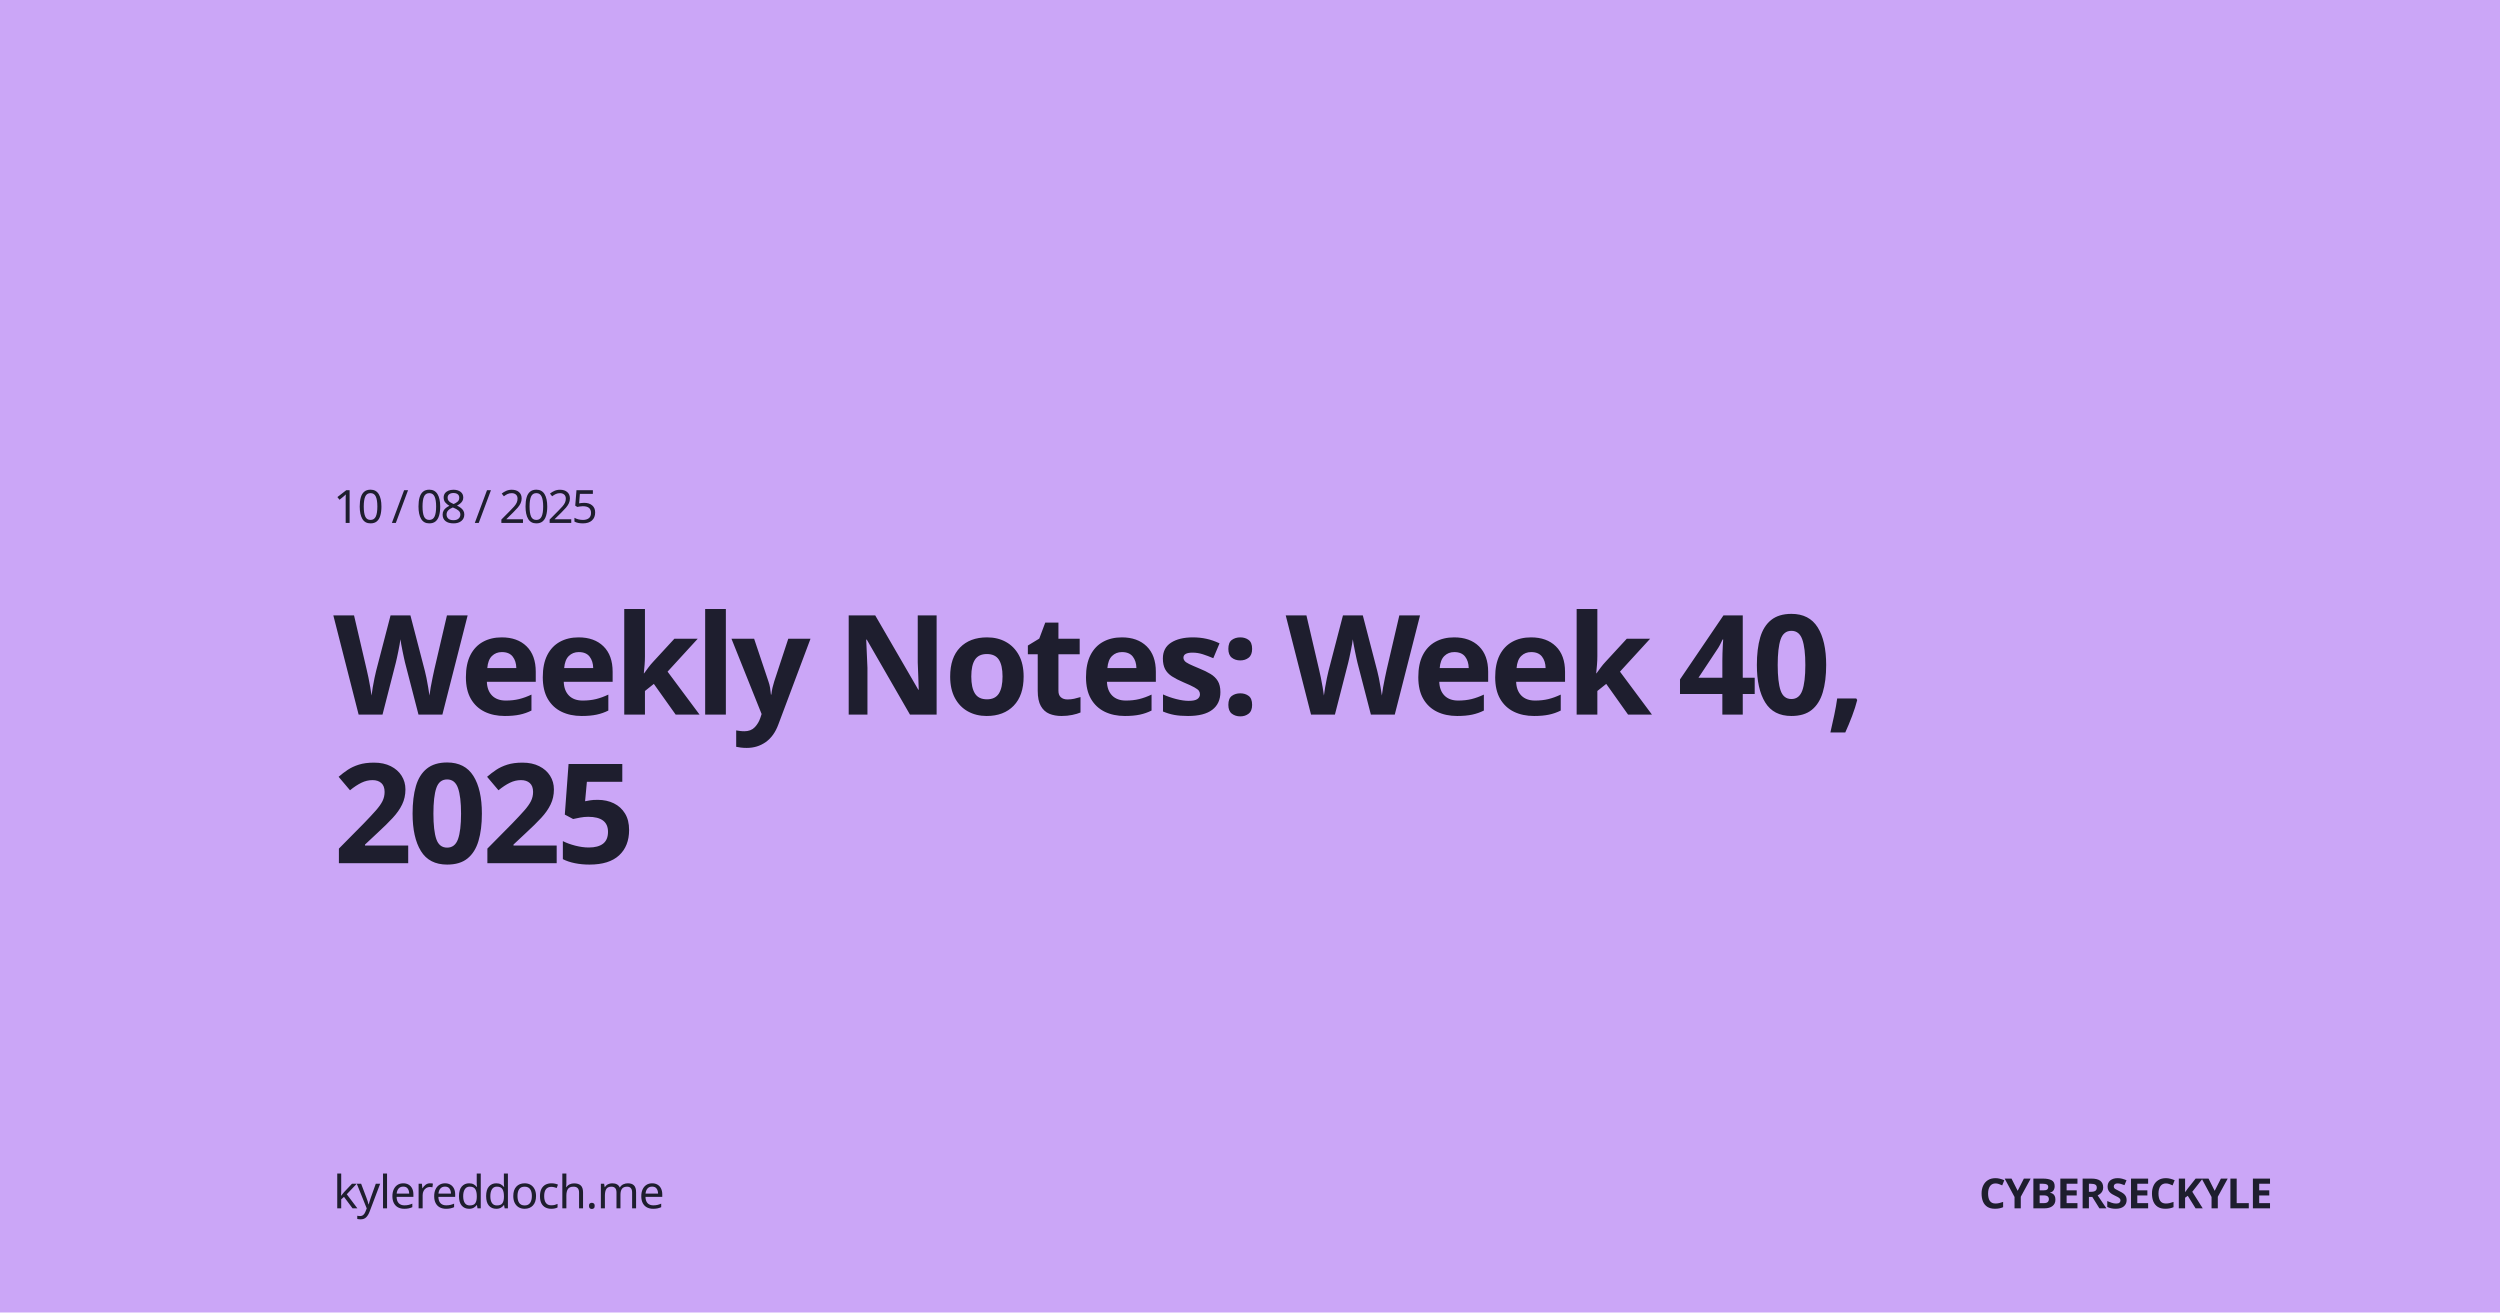
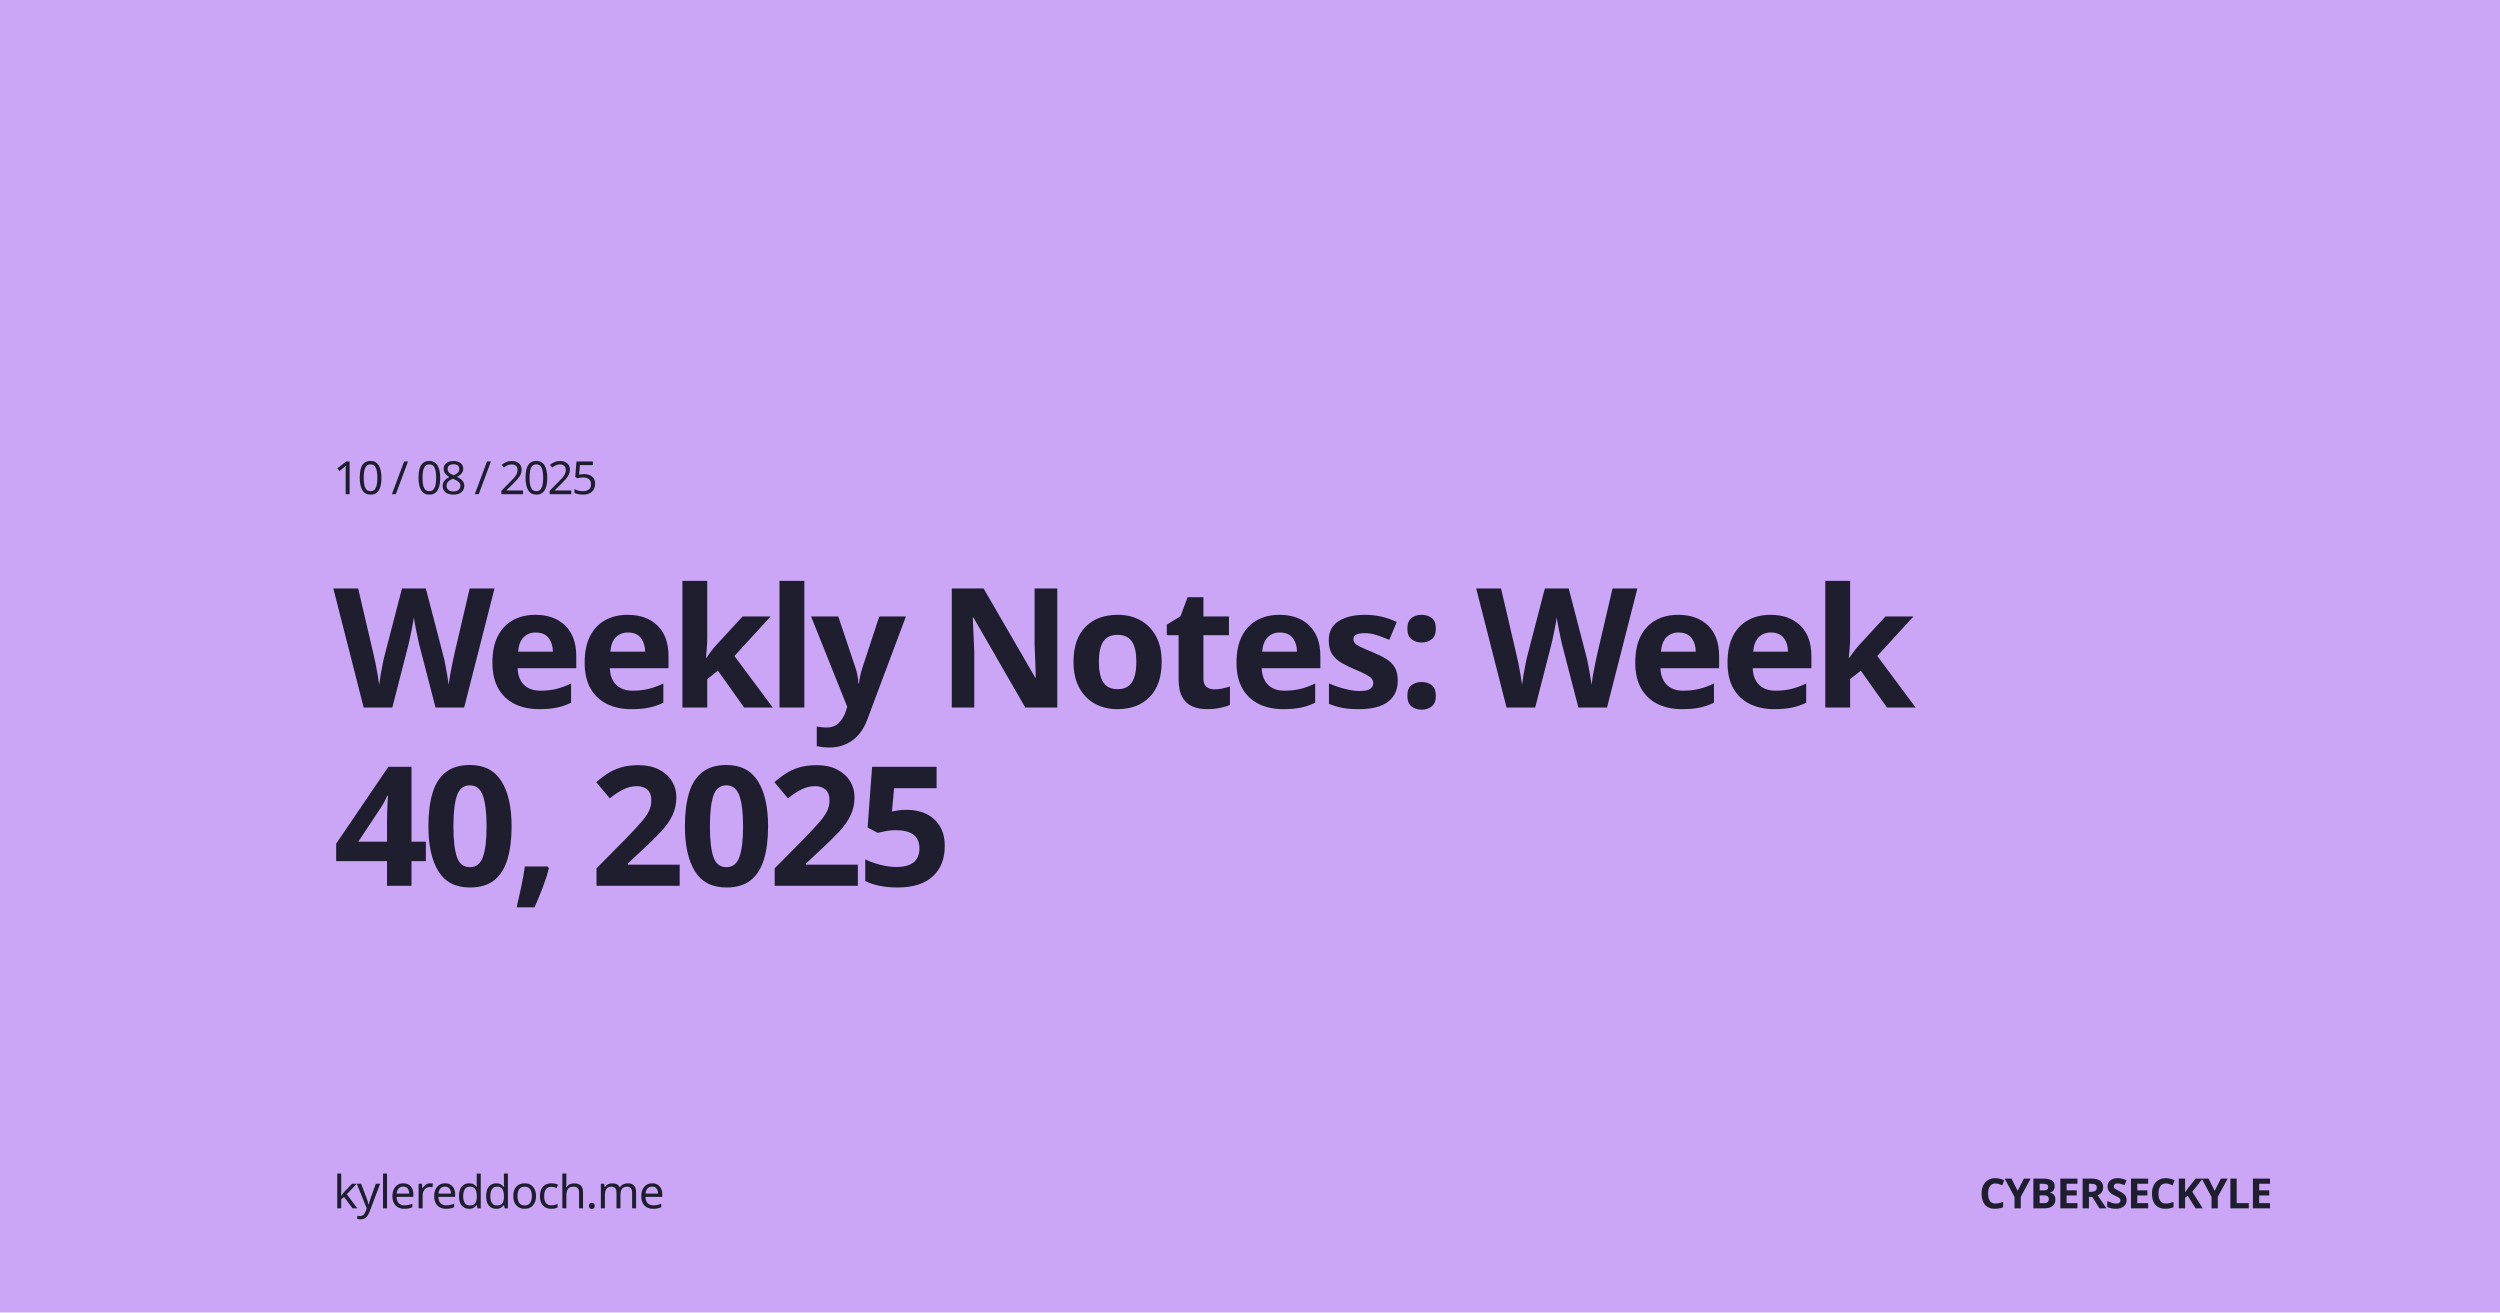
<svg xmlns="http://www.w3.org/2000/svg" width="1200" height="630" viewBox="0 0 1200 630" version="1.1">
  <rect id="bg" width="100%" height="100%" opacity="1" fill="#cba6f7" />
  <text font-family="'Atkinson Hyperlegible', Ubuntu, sans-serif" font-size="22" font-weight="500" fill="#1e1e2e" letter-spacing="-1">
-     <tspan x="160" y="251">
+     <tspan x="160" y="237.2">
      10 / 08 / 2025
    </tspan>
  </text>
-   <text id="text" font-family="'Atkinson Hyperlegible', Ubuntu, sans-serif" font-size="66.667" font-weight="750" fill="#1e1e2e" letter-spacing="-2.5">
-     <tspan x="160" y="343">
-         Weekly Notes: Week 40,
+   <text id="text" font-family="'Atkinson Hyperlegible', Ubuntu, sans-serif" font-size="80" font-weight="700" fill="#1e1e2e" letter-spacing="-3">
+     <tspan x="160" y="339.6">
+         Weekly Notes: Week
      </tspan>
-     <tspan x="160" y="414.333">
-         2025
+     <tspan x="160" y="425.2">
+         40, 2025
      </tspan>
  </text>
  <text font-family="'Atkinson Hyperlegible', Ubuntu, sans-serif" font-size="22" font-weight="500" fill="#1e1e2e" letter-spacing="-0.5">
    <tspan x="160" y="580">kylereddoch.me</tspan>
  </text>
  <text font-family="'Atkinson Hyperlegible', Ubuntu, sans-serif" font-size="20" font-weight="600" fill="#1e1e2e" letter-spacing="-0.5">
    <tspan x="950" y="580">CYBERSECKYLE</tspan>
  </text>
</svg>
